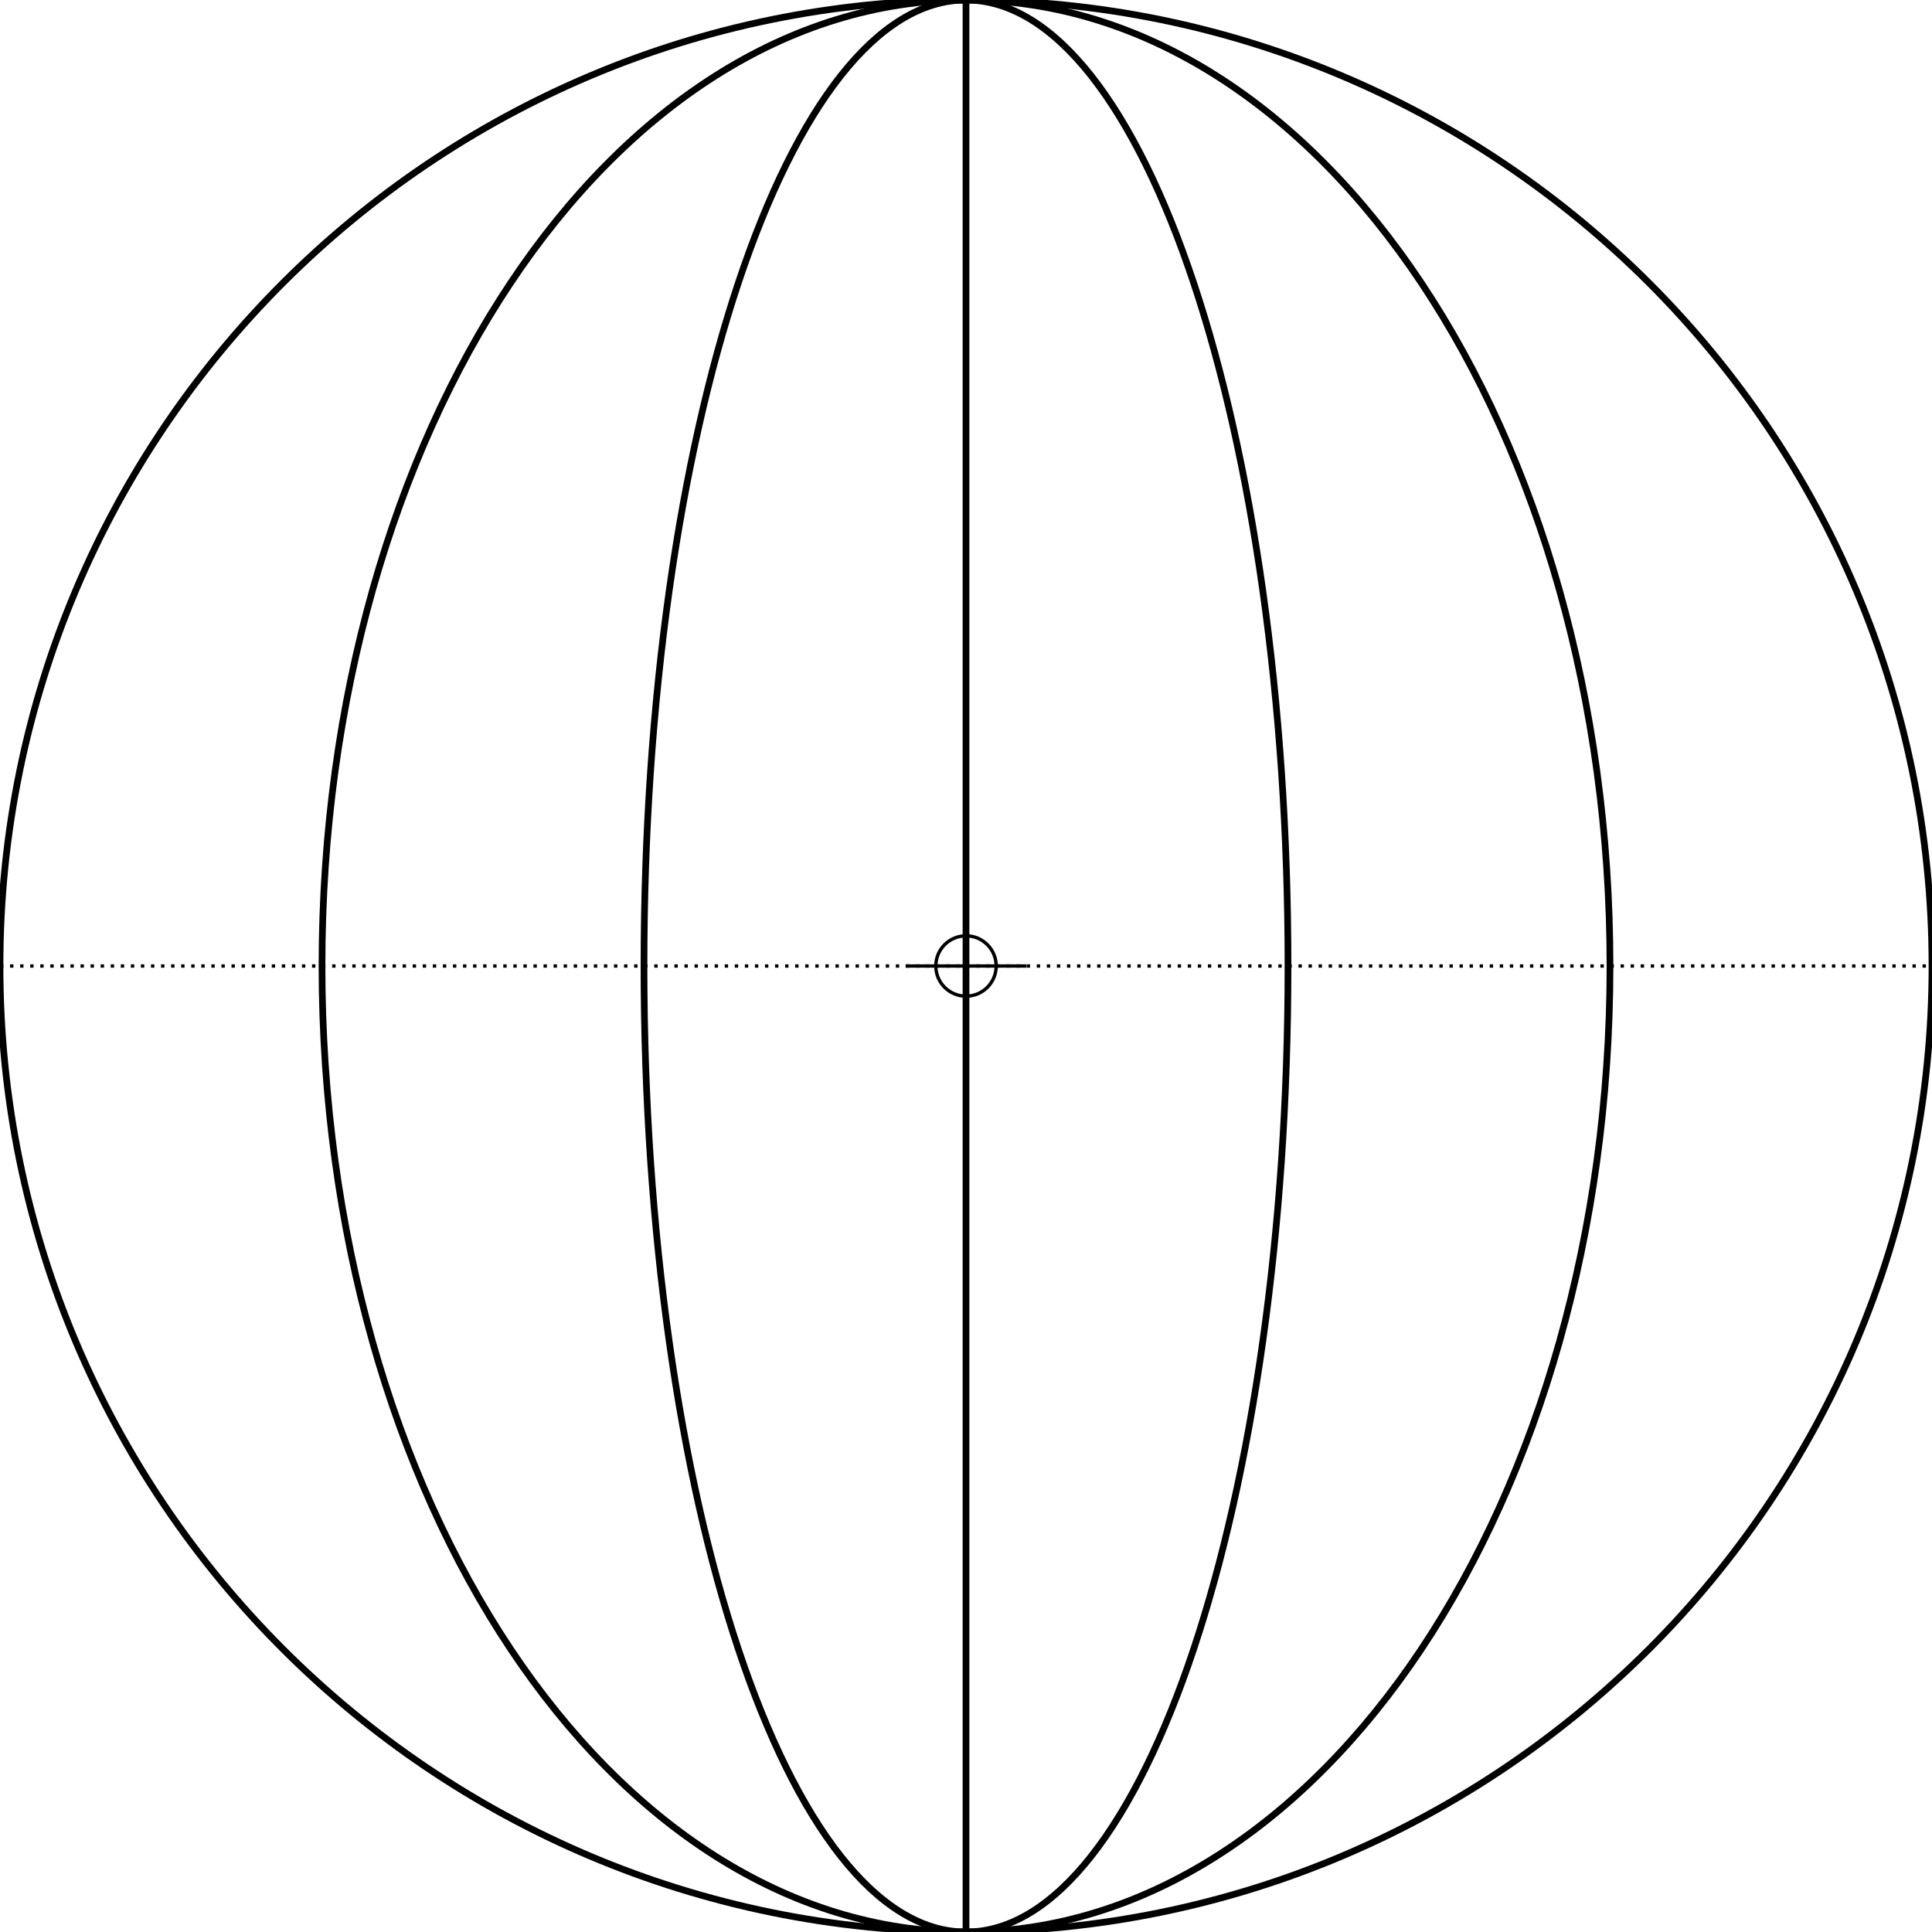
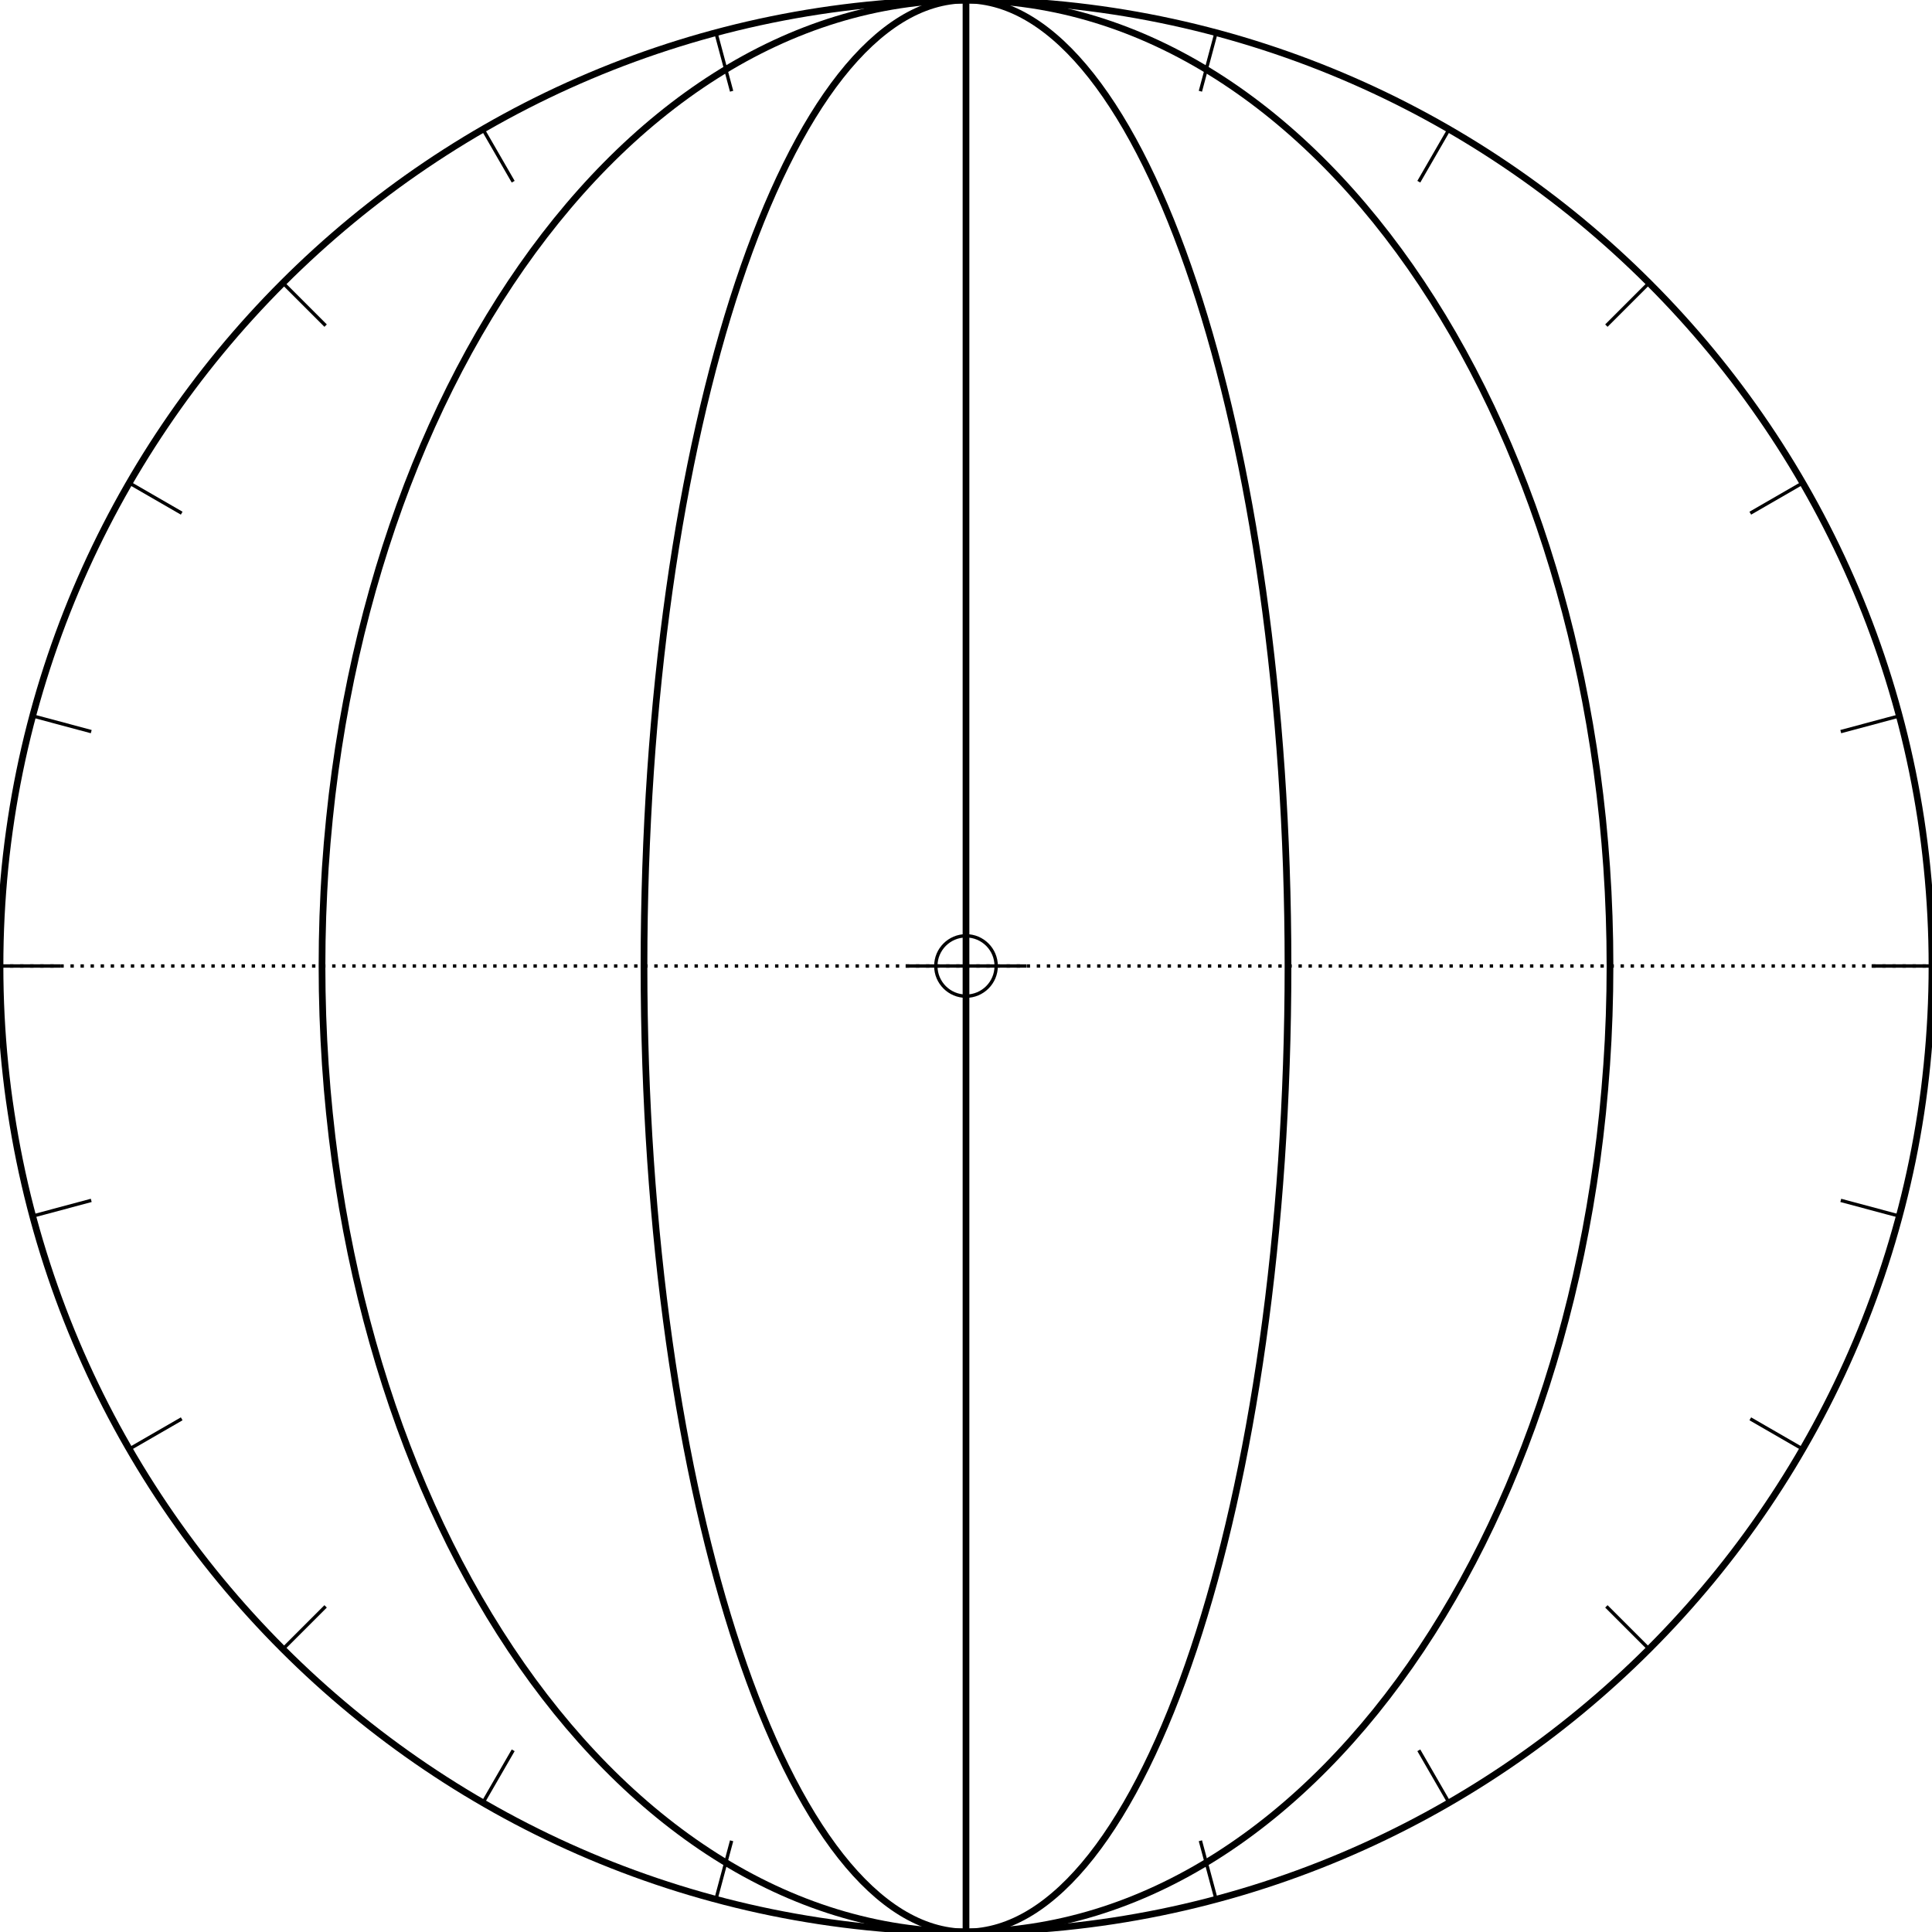
<svg xmlns="http://www.w3.org/2000/svg" width="576" height="576" viewBox="0 0 152.4 152.4" version="1.1" id="svg5">
-   <defs id="defs2" />
+   <defs id="defs2">
+     </defs>
  <g id="layer1">
    <circle style="fill:none;stroke:#000000;stroke-width:0.529;stroke-linejoin:round;stroke-miterlimit:4;stroke-dasharray:none" id="path4970" cx="76.2" cy="76.2" r="76.2" />
    <path style="fill:none;stroke:#000000;stroke-width:0.529;stroke-linecap:butt;stroke-linejoin:miter;stroke-opacity:1;stroke-miterlimit:4;stroke-dasharray:none" d="M 76.2,0 V 152.4" id="path5007" />
    <path style="fill:none;stroke:#000000;stroke-width:0.265;stroke-linecap:butt;stroke-linejoin:miter;stroke-opacity:1;stroke-miterlimit:4;stroke-dasharray:0.265,0.529;stroke-dashoffset:0" d="M 0,76.2 H 152.4" id="path5208" />
    <ellipse style="fill:none;stroke:#000000;stroke-width:0.529;stroke-linejoin:round;stroke-miterlimit:4;stroke-dasharray:none" id="path1038" cx="76.2" cy="76.2" rx="50.8" ry="76.2" />
    <ellipse style="fill:none;stroke:#000000;stroke-width:0.529;stroke-linejoin:round;stroke-miterlimit:4;stroke-dasharray:none" id="path1040" cx="76.2" cy="76.2" rx="25.4" ry="76.2" />
    <path style="fill:none;stroke:#000000;stroke-width:0.265px;stroke-linecap:butt;stroke-linejoin:miter;stroke-opacity:1" d="m 76.2,71.438 v 9.525" id="path2234" />
    <path style="fill:none;stroke:#000000;stroke-width:0.265px;stroke-linecap:butt;stroke-linejoin:miter;stroke-opacity:1" d="m 71.438,76.2 h 9.525" id="path2236" />
    <circle style="fill:none;stroke:#000000;stroke-width:0.265;stroke-linecap:round;stroke-miterlimit:4;stroke-dasharray:none;paint-order:stroke fill markers" id="path53609" cx="76.2" cy="76.2" r="2.381" />
+     <path style="fill:none;stroke:#000000;stroke-width:0.265px;stroke-linecap:butt;stroke-linejoin:miter;stroke-opacity:1" d="M 0,76.2 H 4.762 M 2.596,95.922 7.197,94.689 M 10.209,114.3 14.333,111.919 m 7.985,18.163 3.368,-3.368 m 12.414,15.477 2.381,-4.124 m 15.997,11.737 1.233,-4.6 M 76.2,152.4 v -4.763 m 19.722,2.166 -1.233,-4.6 M 114.3,142.191 l -2.381,-4.124 m 18.163,-7.985 -3.368,-3.368 m 15.477,-12.414 -4.124,-2.381 m 11.737,-15.997 -4.6,-1.233 M 152.4,76.2 h -4.763 m 2.166,-19.722 -4.6,1.233 m -3.012,-19.611 -4.124,2.381 m -7.985,-18.163 -3.368,3.368 M 114.3,10.209 111.919,14.333 M 95.922,2.596 94.689,7.197 M 76.2,0 V 4.762 M 56.478,2.596 57.711,7.197 m -19.611,3.012 2.381,4.124 m -18.163,7.985 3.368,3.368 m -15.477,12.414 4.124,2.381 M 2.596,56.478 7.197,57.711" id="path1058-5" />
  </g>
</svg>
